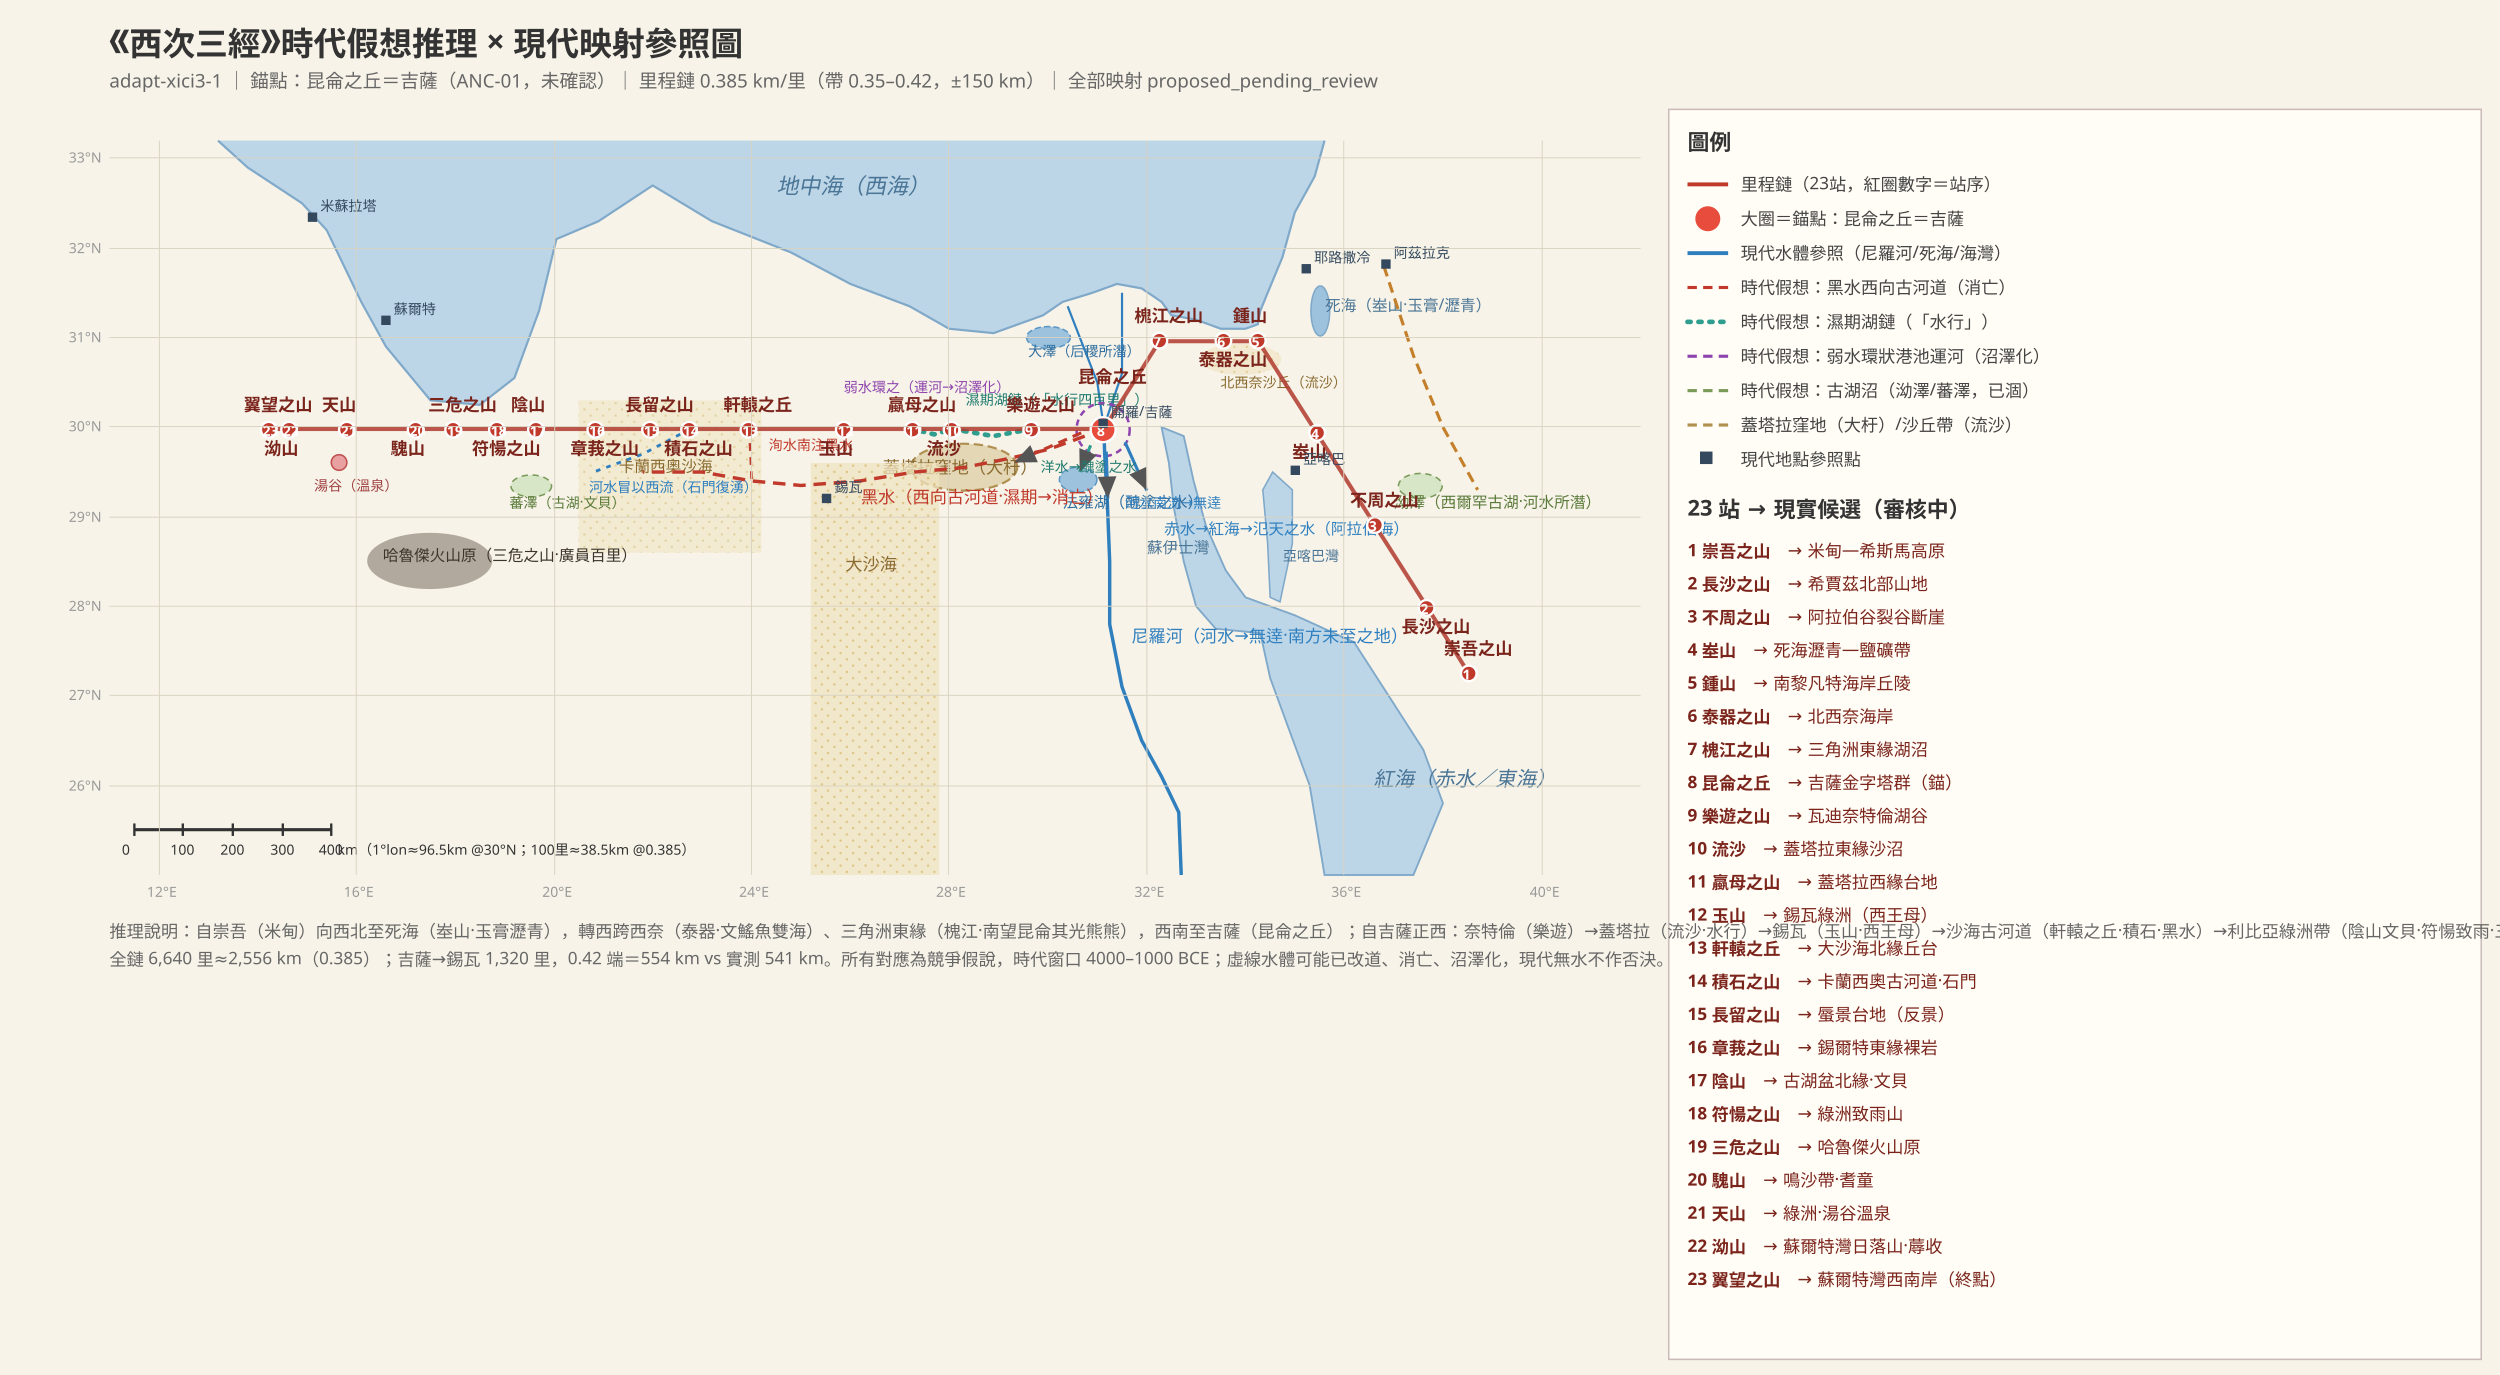
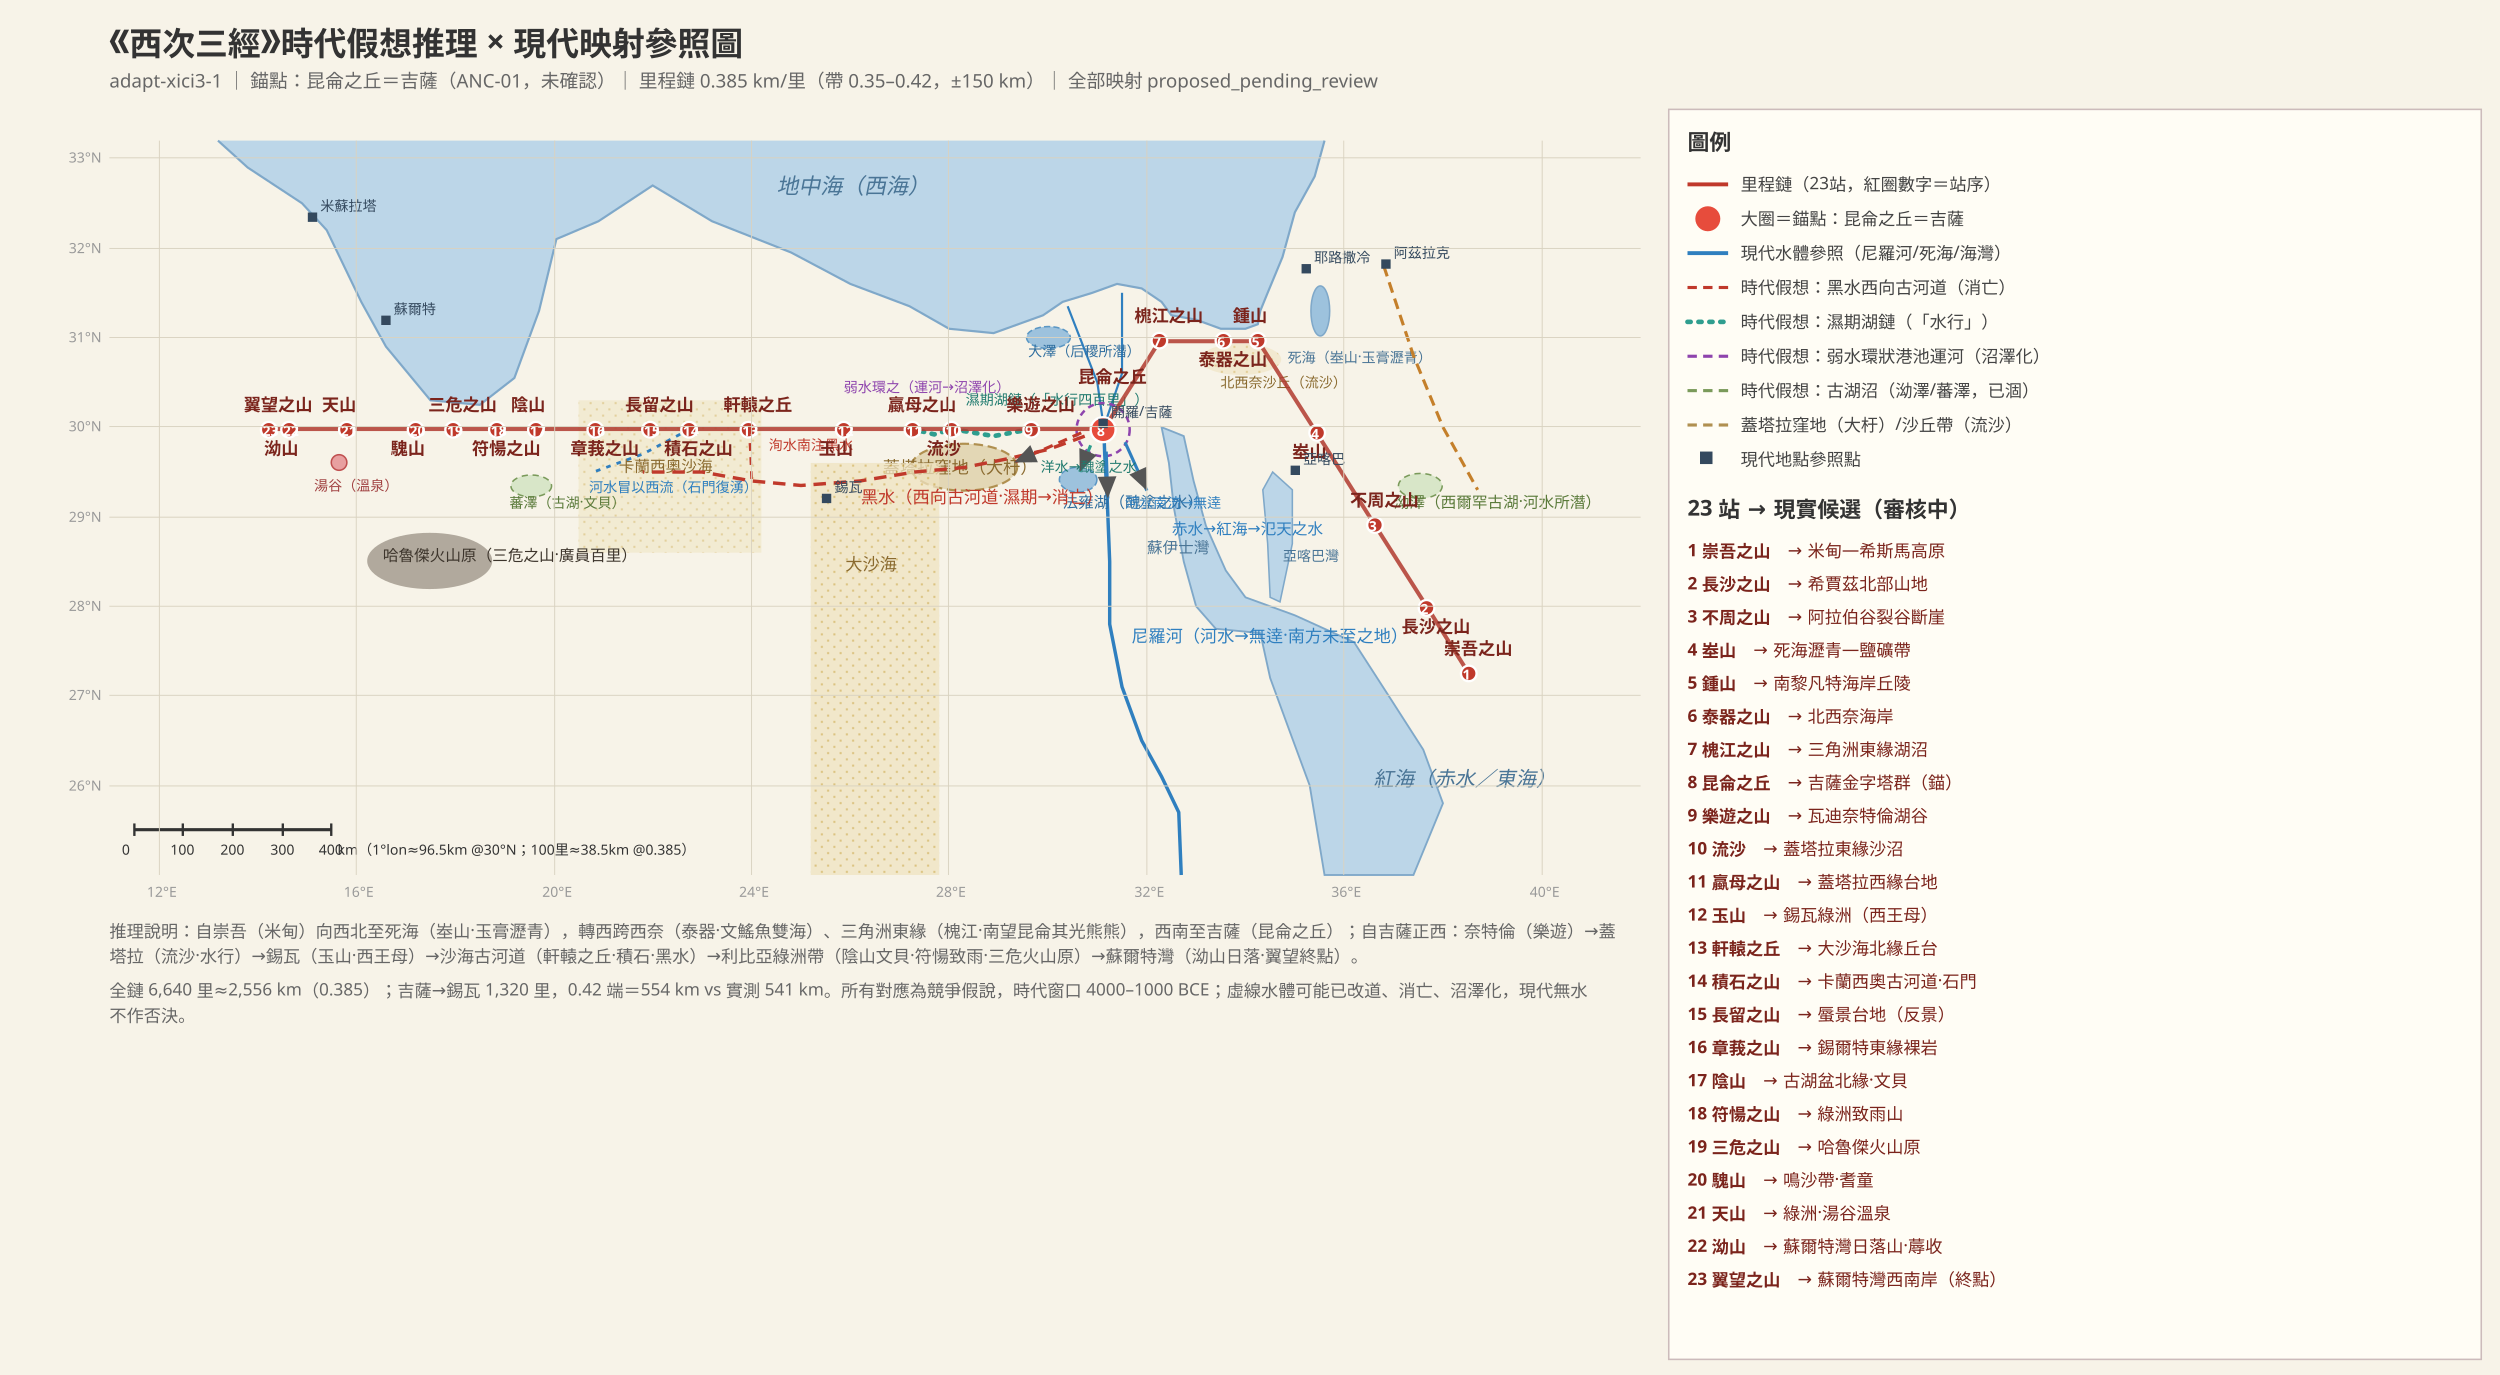
<svg xmlns="http://www.w3.org/2000/svg" width="1600" height="880" font-family="PingFang SC, Hiragino Sans GB, Microsoft YaHei, sans-serif">
  <rect x="0" y="0" width="1600" height="880" fill="#f7f3e8" />
  <text x="70" y="34" font-size="21" font-weight="bold" fill="#333">《西次三經》時代假想推理 × 現代映射參照圖</text>
  <text x="70" y="56" font-size="12" fill="#666">adapt-xici3-1 ｜ 錨點：昆侖之丘＝吉薩（ANC-01，未確認）｜ 里程鏈 0.385 km/里（帶 0.35–0.42，±150 km）｜ 全部映射 proposed_pending_review</text>
  <polygon points="847.7,90.0 841.4,112.9 828.7,135.9 820.8,164.5 811.3,187.4 806.6,198.9 805.0,207.5 797.1,210.4 781.3,210.4 765.5,204.6 749.7,201.8 743.4,193.2 730.7,184.6 714.9,181.7 699.1,187.4 680.1,193.2 667.5,201.8 635.9,213.2 607.4,210.4 582.1,196.0 544.2,181.7 506.3,161.6 455.7,141.6 417.7,118.7 383.0,141.6 356.1,153.0 345.0,198.9 329.2,241.9 307.1,259.1 275.5,256.2 247.0,221.8 231.2,193.2 209.1,147.3 193.3,130.1 158.5,107.2 139.5,90.0 70.0,90.0 847.7,90.0" fill="#bcd6e8" stroke="none" />
  <polyline points="847.7,90.0 841.4,112.9 828.7,135.9 820.8,164.5 811.3,187.4 806.6,198.9 805.0,207.5 797.1,210.4 781.3,210.4 765.5,204.6 749.7,201.8 743.4,193.2 730.7,184.6 714.9,181.7 699.1,187.4 680.1,193.2 667.5,201.8 635.9,213.2 607.4,210.4 582.1,196.0 544.2,181.7 506.3,161.6 455.7,141.6 417.7,118.7 383.0,141.6 356.1,153.0 345.0,198.9 329.2,241.9 307.1,259.1 275.5,256.2 247.0,221.8 231.2,193.2 209.1,147.3 193.3,130.1 158.5,107.2 139.5,90.0" fill="none" stroke="#7fa8c9" stroke-width="1.4" />
  <text x="497" y="124" font-size="14" fill="#4a7596" font-style="italic">地中海（西海）</text>
  <polygon points="743.4,273.4 748.1,296.3 751.3,325.0 757.6,359.4 765.5,388.0 778.1,402.4 806.6,405.2 812.9,433.9 825.5,468.3 838.2,502.7 847.7,560.0 904.6,560.0 923.5,514.1 910.9,479.8 888.8,445.4 866.6,411.0 828.7,393.8 797.1,382.3 784.5,365.1 771.8,336.5 763.9,307.8 757.6,279.1" fill="#bcd6e8" stroke="#7fa8c9" stroke-width="1.2" />
  <text x="879" y="503" font-size="13" fill="#4a7596" font-style="italic">紅海（赤水／東海）</text>
  <text x="734" y="354" font-size="10" fill="#4a7596">蘇伊士灣</text>
  <polygon points="814.5,302.1 827.1,313.5 827.1,347.9 819.2,385.2 812.9,382.3 811.3,347.9 808.2,313.5" fill="#bcd6e8" stroke="#7fa8c9" stroke-width="1" />
  <text x="821" y="359" font-size="9" fill="#4a7596">亞喀巴灣</text>
  <ellipse cx="845" cy="199" rx="6" ry="16" fill="#9dc2dd" stroke="#7fa8c9" />
-   <text x="848" y="199" font-size="10" fill="#4a7596">死海（峚山·玉膏/瀝青）</text>
+   <text x="824" y="232" font-size="9" fill="#4a7596">死海（峚山·玉膏瀝青）</text>
  <polyline points="756.0,560.0 754.4,519.9 743.4,497.0 730.7,474.0 718.1,439.6 710.2,399.5 710.2,359.4 708.6,319.3 707.0,290.6 706.4,273.4" fill="none" stroke="#2f7fbf" stroke-width="2.2" />
  <polyline points="706.4,273.4 702.3,244.8 683.3,196.0" fill="none" stroke="#2f7fbf" stroke-width="1.4" />
  <polyline points="706.4,273.4 718.1,239.0 718.1,187.4" fill="none" stroke="#2f7fbf" stroke-width="1.4" />
  <text x="724" y="411" font-size="11" fill="#2f7fbf">尼羅河（河水→無逹·南方未至之地）</text>
  <ellipse cx="690" cy="307" rx="12" ry="8" fill="#9dc2dd" stroke="#5b97c4" stroke-dasharray="4 2" />
  <text x="680" y="325" font-size="10" fill="#2f6d9e">法雍湖（醜塗之水）</text>
  <ellipse cx="617" cy="299" rx="34" ry="15" fill="#e3d7b5" stroke="#b09050" stroke-width="1.4" stroke-dasharray="6 3" />
  <text x="565" y="303" font-size="11" fill="#8a6a2f">蓋塔拉窪地（大杅）</text>
  <defs>
    <pattern id="sand" width="8" height="8" patternUnits="userSpaceOnUse">
      <rect width="8" height="8" fill="#efe3c0" />
      <circle cx="2" cy="2" r="0.8" fill="#d6b96a" />
      <circle cx="6" cy="6" r="0.8" fill="#d6b96a" />
    </pattern>
  </defs>
  <polygon points="518.9,296.3 601.1,296.3 601.1,560.0 518.9,560.0" fill="url(#sand)" opacity="0.75" />
  <text x="541" y="365" font-size="11" fill="#8a6a2f">大沙海</text>
  <polygon points="370.3,256.2 487.3,256.2 487.3,353.7 370.3,353.7" fill="url(#sand)" opacity="0.55" />
  <text x="396" y="302" font-size="10" fill="#8a6a2f">卡蘭西奧沙海</text>
  <ellipse cx="794" cy="230" rx="26" ry="10" fill="url(#sand)" opacity="0.6" />
  <text x="781" y="248" font-size="9" fill="#8a6a2f">北西奈沙丘（流沙）</text>
  <ellipse cx="275" cy="359" rx="40" ry="18" fill="#6b5f52" opacity="0.5" />
  <text x="245" y="359" font-size="10" fill="#3d352c">哈魯傑火山原（三危之山·廣員百里）</text>
  <polyline points="885.6,170.2 904.6,227.6 923.5,273.4 945.7,313.5" fill="none" stroke="#c47f2a" stroke-width="2" stroke-dasharray="7 4" />
  <ellipse cx="909" cy="311" rx="14" ry="8" fill="#d8e6c8" stroke="#7a9a5a" stroke-dasharray="4 3" />
  <text x="892" y="325" font-size="10" fill="#5a7a3a">泑澤（西爾罕古湖·河水所潛）</text>
  <polyline points="706.4,274.6 686.5,282.0 670.6,287.7 645.4,293.5 616.9,299.2 585.3,302.1 550.5,307.8 512.6,310.7 481.0,307.8 449.4,302.1 411.4,302.1" fill="none" stroke="#c0392b" stroke-width="2.2" stroke-dasharray="8 5" />
  <text x="551" y="322" font-size="11" fill="#c0392b">黑水（西向古河道·濕期→消亡）</text>
  <polyline points="479.4,274.6 480.3,290.6 481.0,306.7" fill="none" stroke="#c0392b" stroke-width="1.6" stroke-dasharray="5 4" />
  <text x="492" y="288" font-size="9" fill="#c0392b">洵水南注黑水</text>
  <polyline points="441.5,274.6 411.4,290.6 379.8,302.1" fill="none" stroke="#2f7fbf" stroke-width="1.8" stroke-dasharray="3 4" />
  <text x="377" y="315" font-size="9" fill="#2f7fbf">河水冒以西流（石門復湧）</text>
  <polyline points="659.9,274.6 635.9,279.1 609.3,274.6 597.9,278.0 584.0,274.6" fill="none" stroke="#2f9e8f" stroke-width="3" stroke-dasharray="2 5" stroke-linecap="round" />
  <text x="618" y="259" font-size="9" fill="#1f7a6e">濕期湖鏈（「水行四百里」）</text>
  <ellipse cx="340" cy="311" rx="13" ry="7" fill="#d8e6c8" stroke="#7a9a5a" stroke-dasharray="4 3" />
  <text x="326" y="325" font-size="9" fill="#5a7a3a">蕃澤（古湖·文貝）</text>
  <circle cx="217" cy="296" r="5" fill="#e8a0a0" stroke="#c05050" />
  <text x="201" y="314" font-size="9" fill="#a04040">湯谷（溫泉）</text>
  <ellipse cx="671" cy="216" rx="14" ry="7" fill="#9dc2dd" stroke="#5b97c4" stroke-dasharray="4 2" />
  <text x="658" y="228" font-size="9" fill="#2f6d9e">大澤（后稷所潛）</text>
  <circle cx="706" cy="275" r="17" fill="none" stroke="#8e44ad" stroke-width="1.6" stroke-dasharray="4 3" />
  <text x="540" y="251" font-size="9" fill="#8e44ad">弱水環之（運河→沼澤化）</text>
  <defs>
    <marker id="arr" markerWidth="8" markerHeight="8" refX="7" refY="3" orient="auto">
      <path d="M0,0 L7,3 L0,6 Z" fill="#555" />
    </marker>
  </defs>
  <line x1="720" y1="283" x2="734" y2="314" stroke="#2f7fbf" stroke-width="2.0" marker-end="url(#arr)" />
-   <text x="745" y="342" font-size="10" fill="#2f7fbf">赤水→紅海→氾天之水（阿拉伯海）</text>
+   <text x="750" y="342" font-size="10" fill="#2f7fbf">赤水→紅海→氾天之水</text>
  <line x1="698" y1="285" x2="691" y2="302" stroke="#2f9e8f" stroke-width="2.0" marker-end="url(#arr)" />
  <text x="666" y="302" font-size="9" fill="#1f7a6e">洋水→醜塗之水</text>
  <line x1="692" y1="277" x2="649" y2="296" stroke="#c0392b" stroke-width="2.0" stroke-dasharray="6 4" marker-end="url(#arr)" />
  <line x1="708" y1="289" x2="709" y2="319" stroke="#2f7fbf" stroke-width="2.0" marker-end="url(#arr)" />
  <text x="720" y="325" font-size="9" fill="#2f7fbf">河水南流→無逹</text>
  <polyline points="940.0,431.0 913.4,388.6 880.2,336.5 842.9,277.4 805.3,218.4 782.6,218.4 742.1,218.4 706.4,274.6 659.9,274.6 609.3,274.6 584.0,274.6 539.8,274.6 479.4,274.6 441.5,274.6 416.2,274.6 380.8,274.6 342.8,274.6 317.5,274.6 290.0,274.6 266.0,274.6 221.7,274.6 185.1,274.6 172.4,274.6" fill="none" stroke="#b03a2e" stroke-width="2.6" opacity="0.85" />
  <circle cx="940" cy="431" r="5" fill="#c0392b" stroke="#fff" stroke-width="1.5" />
  <text x="936" y="435" font-size="9" fill="#fff" font-weight="bold">1</text>
  <text x="924" y="419" font-size="11" fill="#7b241c" font-weight="bold">崇吾之山</text>
  <circle cx="913" cy="389" r="5" fill="#c0392b" stroke="#fff" stroke-width="1.5" />
  <text x="909" y="393" font-size="9" fill="#fff" font-weight="bold">2</text>
  <text x="897" y="405" font-size="11" fill="#7b241c" font-weight="bold">長沙之山</text>
  <circle cx="880" cy="336" r="5" fill="#c0392b" stroke="#fff" stroke-width="1.5" />
  <text x="876" y="340" font-size="9" fill="#fff" font-weight="bold">3</text>
  <text x="864" y="324" font-size="11" fill="#7b241c" font-weight="bold">不周之山</text>
  <circle cx="843" cy="277" r="5" fill="#c0392b" stroke="#fff" stroke-width="1.5" />
  <text x="839" y="281" font-size="9" fill="#fff" font-weight="bold">4</text>
  <text x="827" y="293" font-size="11" fill="#7b241c" font-weight="bold">峚山</text>
  <circle cx="805" cy="218" r="5" fill="#c0392b" stroke="#fff" stroke-width="1.5" />
  <text x="801" y="222" font-size="9" fill="#fff" font-weight="bold">5</text>
  <text x="789" y="206" font-size="11" fill="#7b241c" font-weight="bold">鍾山</text>
  <circle cx="783" cy="218" r="5" fill="#c0392b" stroke="#fff" stroke-width="1.5" />
  <text x="779" y="222" font-size="9" fill="#fff" font-weight="bold">6</text>
  <text x="767" y="234" font-size="11" fill="#7b241c" font-weight="bold">泰器之山</text>
  <circle cx="742" cy="218" r="5" fill="#c0392b" stroke="#fff" stroke-width="1.5" />
  <text x="738" y="222" font-size="9" fill="#fff" font-weight="bold">7</text>
  <text x="726" y="206" font-size="11" fill="#7b241c" font-weight="bold">槐江之山</text>
  <circle cx="706" cy="275" r="8" fill="#e74c3c" stroke="#fff" stroke-width="1.5" />
  <text x="702" y="279" font-size="9" fill="#fff" font-weight="bold">8</text>
  <text x="690" y="245" font-size="11" fill="#7b241c" font-weight="bold">昆侖之丘</text>
  <circle cx="660" cy="275" r="5" fill="#c0392b" stroke="#fff" stroke-width="1.5" />
  <text x="656" y="279" font-size="9" fill="#fff" font-weight="bold">9</text>
  <text x="644" y="263" font-size="11" fill="#7b241c" font-weight="bold">樂遊之山</text>
  <circle cx="609" cy="275" r="5" fill="#c0392b" stroke="#fff" stroke-width="1.5" />
  <text x="605" y="279" font-size="9" fill="#fff" font-weight="bold">10</text>
  <text x="593" y="291" font-size="11" fill="#7b241c" font-weight="bold">流沙</text>
  <circle cx="584" cy="275" r="5" fill="#c0392b" stroke="#fff" stroke-width="1.5" />
  <text x="580" y="279" font-size="9" fill="#fff" font-weight="bold">11</text>
  <text x="568" y="263" font-size="11" fill="#7b241c" font-weight="bold">蠃母之山</text>
  <circle cx="540" cy="275" r="5" fill="#c0392b" stroke="#fff" stroke-width="1.5" />
  <text x="536" y="279" font-size="9" fill="#fff" font-weight="bold">12</text>
  <text x="524" y="291" font-size="11" fill="#7b241c" font-weight="bold">玉山</text>
  <circle cx="479" cy="275" r="5" fill="#c0392b" stroke="#fff" stroke-width="1.5" />
  <text x="475" y="279" font-size="9" fill="#fff" font-weight="bold">13</text>
  <text x="463" y="263" font-size="11" fill="#7b241c" font-weight="bold">軒轅之丘</text>
  <circle cx="441" cy="275" r="5" fill="#c0392b" stroke="#fff" stroke-width="1.5" />
  <text x="437" y="279" font-size="9" fill="#fff" font-weight="bold">14</text>
  <text x="425" y="291" font-size="11" fill="#7b241c" font-weight="bold">積石之山</text>
  <circle cx="416" cy="275" r="5" fill="#c0392b" stroke="#fff" stroke-width="1.5" />
  <text x="412" y="279" font-size="9" fill="#fff" font-weight="bold">15</text>
  <text x="400" y="263" font-size="11" fill="#7b241c" font-weight="bold">長留之山</text>
  <circle cx="381" cy="275" r="5" fill="#c0392b" stroke="#fff" stroke-width="1.5" />
  <text x="377" y="279" font-size="9" fill="#fff" font-weight="bold">16</text>
  <text x="365" y="291" font-size="11" fill="#7b241c" font-weight="bold">章莪之山</text>
  <circle cx="343" cy="275" r="5" fill="#c0392b" stroke="#fff" stroke-width="1.5" />
  <text x="339" y="279" font-size="9" fill="#fff" font-weight="bold">17</text>
  <text x="327" y="263" font-size="11" fill="#7b241c" font-weight="bold">陰山</text>
  <circle cx="318" cy="275" r="5" fill="#c0392b" stroke="#fff" stroke-width="1.5" />
  <text x="314" y="279" font-size="9" fill="#fff" font-weight="bold">18</text>
  <text x="302" y="291" font-size="11" fill="#7b241c" font-weight="bold">符愓之山</text>
  <circle cx="290" cy="275" r="5" fill="#c0392b" stroke="#fff" stroke-width="1.5" />
  <text x="286" y="279" font-size="9" fill="#fff" font-weight="bold">19</text>
  <text x="274" y="263" font-size="11" fill="#7b241c" font-weight="bold">三危之山</text>
  <circle cx="266" cy="275" r="5" fill="#c0392b" stroke="#fff" stroke-width="1.5" />
  <text x="262" y="279" font-size="9" fill="#fff" font-weight="bold">20</text>
  <text x="250" y="291" font-size="11" fill="#7b241c" font-weight="bold">騩山</text>
  <circle cx="222" cy="275" r="5" fill="#c0392b" stroke="#fff" stroke-width="1.5" />
  <text x="218" y="279" font-size="9" fill="#fff" font-weight="bold">21</text>
  <text x="206" y="263" font-size="11" fill="#7b241c" font-weight="bold">天山</text>
  <circle cx="185" cy="275" r="5" fill="#c0392b" stroke="#fff" stroke-width="1.5" />
  <text x="181" y="279" font-size="9" fill="#fff" font-weight="bold">22</text>
  <text x="169" y="291" font-size="11" fill="#7b241c" font-weight="bold">泑山</text>
  <circle cx="172" cy="275" r="5" fill="#c0392b" stroke="#fff" stroke-width="1.5" />
  <text x="168" y="279" font-size="9" fill="#fff" font-weight="bold">23</text>
  <text x="156" y="263" font-size="11" fill="#7b241c" font-weight="bold">翼望之山</text>
  <rect x="703" y="268" width="6" height="6" fill="#34495e" />
  <text x="711" y="267" font-size="9" fill="#34495e">開羅/吉薩</text>
  <rect x="526" y="316" width="6" height="6" fill="#34495e" />
  <text x="534" y="315" font-size="9" fill="#34495e">錫瓦</text>
  <rect x="833" y="169" width="6" height="6" fill="#34495e" />
  <text x="841" y="168" font-size="9" fill="#34495e">耶路撒冷</text>
  <rect x="826" y="298" width="6" height="6" fill="#34495e" />
  <text x="834" y="297" font-size="9" fill="#34495e">亞喀巴</text>
  <rect x="244" y="202" width="6" height="6" fill="#34495e" />
  <text x="252" y="201" font-size="9" fill="#34495e">蘇爾特</text>
  <rect x="884" y="166" width="6" height="6" fill="#34495e" />
  <text x="892" y="165" font-size="9" fill="#34495e">阿茲拉克</text>
  <rect x="197" y="136" width="6" height="6" fill="#34495e" />
  <text x="205" y="135" font-size="9" fill="#34495e">米蘇拉塔</text>
  <line x1="86" y1="531" x2="212" y2="531" stroke="#333" stroke-width="2" />
  <line x1="86" y1="527" x2="86" y2="535" stroke="#333" stroke-width="1.5" />
  <text x="78" y="547" font-size="9" fill="#333">0</text>
  <line x1="117" y1="527" x2="117" y2="535" stroke="#333" stroke-width="1.5" />
  <text x="109" y="547" font-size="9" fill="#333">100</text>
  <line x1="149" y1="527" x2="149" y2="535" stroke="#333" stroke-width="1.5" />
  <text x="141" y="547" font-size="9" fill="#333">200</text>
  <line x1="181" y1="527" x2="181" y2="535" stroke="#333" stroke-width="1.5" />
  <text x="173" y="547" font-size="9" fill="#333">300</text>
  <line x1="212" y1="527" x2="212" y2="535" stroke="#333" stroke-width="1.5" />
  <text x="204" y="547" font-size="9" fill="#333">400</text>
  <text x="216" y="547" font-size="9" fill="#333">km（1°lon≈96.5km @30°N；100里≈38.5km @0.385）</text>
  <line x1="102" y1="560" x2="102" y2="90" stroke="#d9d2c0" stroke-width="0.6" />
  <text x="94" y="574" font-size="9" fill="#999">12°E</text>
  <line x1="228" y1="560" x2="228" y2="90" stroke="#d9d2c0" stroke-width="0.6" />
  <text x="220" y="574" font-size="9" fill="#999">16°E</text>
  <line x1="355" y1="560" x2="355" y2="90" stroke="#d9d2c0" stroke-width="0.6" />
  <text x="347" y="574" font-size="9" fill="#999">20°E</text>
  <line x1="481" y1="560" x2="481" y2="90" stroke="#d9d2c0" stroke-width="0.6" />
  <text x="473" y="574" font-size="9" fill="#999">24°E</text>
  <line x1="607" y1="560" x2="607" y2="90" stroke="#d9d2c0" stroke-width="0.6" />
  <text x="599" y="574" font-size="9" fill="#999">28°E</text>
  <line x1="734" y1="560" x2="734" y2="90" stroke="#d9d2c0" stroke-width="0.6" />
  <text x="726" y="574" font-size="9" fill="#999">32°E</text>
  <line x1="860" y1="560" x2="860" y2="90" stroke="#d9d2c0" stroke-width="0.6" />
  <text x="852" y="574" font-size="9" fill="#999">36°E</text>
  <line x1="987" y1="560" x2="987" y2="90" stroke="#d9d2c0" stroke-width="0.6" />
  <text x="979" y="574" font-size="9" fill="#999">40°E</text>
  <line x1="70" y1="503" x2="1050" y2="503" stroke="#d9d2c0" stroke-width="0.6" />
  <text x="44" y="506" font-size="9" fill="#999">26°N</text>
  <line x1="70" y1="445" x2="1050" y2="445" stroke="#d9d2c0" stroke-width="0.6" />
  <text x="44" y="448" font-size="9" fill="#999">27°N</text>
  <line x1="70" y1="388" x2="1050" y2="388" stroke="#d9d2c0" stroke-width="0.6" />
  <text x="44" y="391" font-size="9" fill="#999">28°N</text>
  <line x1="70" y1="331" x2="1050" y2="331" stroke="#d9d2c0" stroke-width="0.6" />
  <text x="44" y="334" font-size="9" fill="#999">29°N</text>
  <line x1="70" y1="273" x2="1050" y2="273" stroke="#d9d2c0" stroke-width="0.6" />
  <text x="44" y="276" font-size="9" fill="#999">30°N</text>
  <line x1="70" y1="216" x2="1050" y2="216" stroke="#d9d2c0" stroke-width="0.6" />
  <text x="44" y="219" font-size="9" fill="#999">31°N</text>
  <line x1="70" y1="159" x2="1050" y2="159" stroke="#d9d2c0" stroke-width="0.6" />
  <text x="44" y="162" font-size="9" fill="#999">32°N</text>
  <line x1="70" y1="101" x2="1050" y2="101" stroke="#d9d2c0" stroke-width="0.6" />
  <text x="44" y="104" font-size="9" fill="#999">33°N</text>
  <rect x="1068" y="70" width="520" height="800" fill="#fffdf5" stroke="#cbb" />
  <text x="1080" y="96" font-size="14" font-weight="bold" fill="#333">圖例</text>
  <line x1="1080" y1="118" x2="1106" y2="118" stroke="#c0392b" stroke-width="2.5" />
  <text x="1114" y="122" font-size="11" fill="#444">里程鏈（23站，紅圈數字＝站序）</text>
  <circle cx="1093" cy="140" r="8" fill="#e74c3c" />
  <text x="1114" y="144" font-size="11" fill="#444">大圈＝錨點：昆侖之丘＝吉薩</text>
  <line x1="1080" y1="162" x2="1106" y2="162" stroke="#2f7fbf" stroke-width="2.5" />
  <text x="1114" y="166" font-size="11" fill="#444">現代水體參照（尼羅河/死海/海灣）</text>
  <line x1="1080" y1="184" x2="1106" y2="184" stroke="#c0392b" stroke-width="2" stroke-dasharray="6 4" />
  <text x="1114" y="188" font-size="11" fill="#444">時代假想：黑水西向古河道（消亡）</text>
  <line x1="1080" y1="206" x2="1106" y2="206" stroke="#2f9e8f" stroke-width="3" stroke-dasharray="2 5" stroke-linecap="round" />
  <text x="1114" y="210" font-size="11" fill="#444">時代假想：濕期湖鏈（「水行」）</text>
  <line x1="1080" y1="228" x2="1106" y2="228" stroke="#8e44ad" stroke-width="2" stroke-dasharray="6 4" />
  <text x="1114" y="232" font-size="11" fill="#444">時代假想：弱水環狀港池運河（沼澤化）</text>
  <line x1="1080" y1="250" x2="1106" y2="250" stroke="#7a9a5a" stroke-width="2" stroke-dasharray="6 4" />
  <text x="1114" y="254" font-size="11" fill="#444">時代假想：古湖沼（泑澤/蕃澤，已涸）</text>
  <line x1="1080" y1="272" x2="1106" y2="272" stroke="#b09050" stroke-width="2" stroke-dasharray="6 4" />
  <text x="1114" y="276" font-size="11" fill="#444">蓋塔拉窪地（大杅）/沙丘帶（流沙）</text>
  <rect x="1088" y="289" width="8" height="8" fill="#34495e" />
  <text x="1114" y="298" font-size="11" fill="#444">現代地點參照點</text>
  <text x="1080" y="330" font-size="14" font-weight="bold" fill="#333">23 站 → 現實候選（審核中）</text>
  <text x="1080" y="356" font-size="11" fill="#7b241c">
    <tspan font-weight="bold"> 1 崇吾之山</tspan>　→ 米甸—希斯馬高原</text>
  <text x="1080" y="377.2" font-size="11" fill="#7b241c">
    <tspan font-weight="bold"> 2 長沙之山</tspan>　→ 希賈茲北部山地</text>
  <text x="1080" y="398.4" font-size="11" fill="#7b241c">
    <tspan font-weight="bold"> 3 不周之山</tspan>　→ 阿拉伯谷裂谷斷崖</text>
  <text x="1080" y="419.6" font-size="11" fill="#7b241c">
    <tspan font-weight="bold"> 4 峚山</tspan>　→ 死海瀝青—鹽礦帶</text>
  <text x="1080" y="440.8" font-size="11" fill="#7b241c">
    <tspan font-weight="bold"> 5 鍾山</tspan>　→ 南黎凡特海岸丘陵</text>
  <text x="1080" y="462" font-size="11" fill="#7b241c">
    <tspan font-weight="bold"> 6 泰器之山</tspan>　→ 北西奈海岸</text>
  <text x="1080" y="483.2" font-size="11" fill="#7b241c">
    <tspan font-weight="bold"> 7 槐江之山</tspan>　→ 三角洲東緣湖沼</text>
  <text x="1080" y="504.4" font-size="11" fill="#7b241c">
    <tspan font-weight="bold"> 8 昆侖之丘</tspan>　→ 吉薩金字塔群（錨）</text>
  <text x="1080" y="525.6" font-size="11" fill="#7b241c">
    <tspan font-weight="bold"> 9 樂遊之山</tspan>　→ 瓦迪奈特倫湖谷</text>
  <text x="1080" y="546.8" font-size="11" fill="#7b241c">
    <tspan font-weight="bold">10 流沙</tspan>　→ 蓋塔拉東緣沙沼</text>
  <text x="1080" y="568.0" font-size="11" fill="#7b241c">
    <tspan font-weight="bold">11 蠃母之山</tspan>　→ 蓋塔拉西緣台地</text>
  <text x="1080" y="589.2" font-size="11" fill="#7b241c">
    <tspan font-weight="bold">12 玉山</tspan>　→ 錫瓦綠洲（西王母）</text>
  <text x="1080" y="610.4" font-size="11" fill="#7b241c">
    <tspan font-weight="bold">13 軒轅之丘</tspan>　→ 大沙海北緣丘台</text>
  <text x="1080" y="631.6" font-size="11" fill="#7b241c">
    <tspan font-weight="bold">14 積石之山</tspan>　→ 卡蘭西奧古河道·石門</text>
  <text x="1080" y="652.8" font-size="11" fill="#7b241c">
    <tspan font-weight="bold">15 長留之山</tspan>　→ 蜃景台地（反景）</text>
  <text x="1080" y="674" font-size="11" fill="#7b241c">
    <tspan font-weight="bold">16 章莪之山</tspan>　→ 錫爾特東緣裸岩</text>
  <text x="1080" y="695.2" font-size="11" fill="#7b241c">
    <tspan font-weight="bold">17 陰山</tspan>　→ 古湖盆北緣·文貝</text>
  <text x="1080" y="716.4" font-size="11" fill="#7b241c">
    <tspan font-weight="bold">18 符愓之山</tspan>　→ 綠洲致雨山</text>
  <text x="1080" y="737.6" font-size="11" fill="#7b241c">
    <tspan font-weight="bold">19 三危之山</tspan>　→ 哈魯傑火山原</text>
  <text x="1080" y="758.8" font-size="11" fill="#7b241c">
    <tspan font-weight="bold">20 騩山</tspan>　→ 鳴沙帶·耆童</text>
  <text x="1080" y="780" font-size="11" fill="#7b241c">
    <tspan font-weight="bold">21 天山</tspan>　→ 綠洲·湯谷溫泉</text>
  <text x="1080" y="801.2" font-size="11" fill="#7b241c">
    <tspan font-weight="bold">22 泑山</tspan>　→ 蘇爾特灣日落山·蓐收</text>
  <text x="1080" y="822.4" font-size="11" fill="#7b241c">
    <tspan font-weight="bold">23 翼望之山</tspan>　→ 蘇爾特灣西南岸（終點）</text>
-   <text x="70" y="600.0" font-size="11" fill="#666">推理說明：自崇吾（米甸）向西北至死海（峚山·玉膏瀝青），轉西跨西奈（泰器·文鰩魚雙海）、三角洲東緣（槐江·南望昆侖其光熊熊），西南至吉薩（昆侖之丘）；自吉薩正西：奈特倫（樂遊）→蓋塔拉（流沙·水行）→錫瓦（玉山·西王母）→沙海古河道（軒轅之丘·積石·黑水）→利比亞綠洲帶（陰山文貝·符愓致雨·三危火山原）→蘇爾特灣（泑山日落·翼望終點）。</text>
-   <text x="70" y="618.0" font-size="11" fill="#666">全鏈 6,640 里≈2,556 km（0.385）；吉薩→錫瓦 1,320 里，0.42 端＝554 km vs 實測 541 km。所有對應為競爭假說，時代窗口 4000–1000 BCE；虛線水體可能已改道、消亡、沼澤化，現代無水不作否決。</text>
+   <text x="70" y="600" font-size="11" fill="#666">推理說明：自崇吾（米甸）向西北至死海（峚山·玉膏瀝青），轉西跨西奈（泰器·文鰩魚雙海）、三角洲東緣（槐江·南望昆侖其光熊熊），西南至吉薩（昆侖之丘）；自吉薩正西：奈特倫（樂遊）→蓋</text>
+   <text x="70" y="616" font-size="11" fill="#666">塔拉（流沙·水行）→錫瓦（玉山·西王母）→沙海古河道（軒轅之丘·積石·黑水）→利比亞綠洲帶（陰山文貝·符愓致雨·三危火山原）→蘇爾特灣（泑山日落·翼望終點）。</text>
+   <text x="70" y="638" font-size="11" fill="#666">全鏈 6,640 里≈2,556 km（0.385）；吉薩→錫瓦 1,320 里，0.42 端＝554 km vs 實測 541 km。所有對應為競爭假說，時代窗口 4000–1000 BCE；虛線水體可能已改道、消亡、沼澤化，現代無水</text>
+   <text x="70" y="654" font-size="11" fill="#666">不作否決。</text>
</svg>
